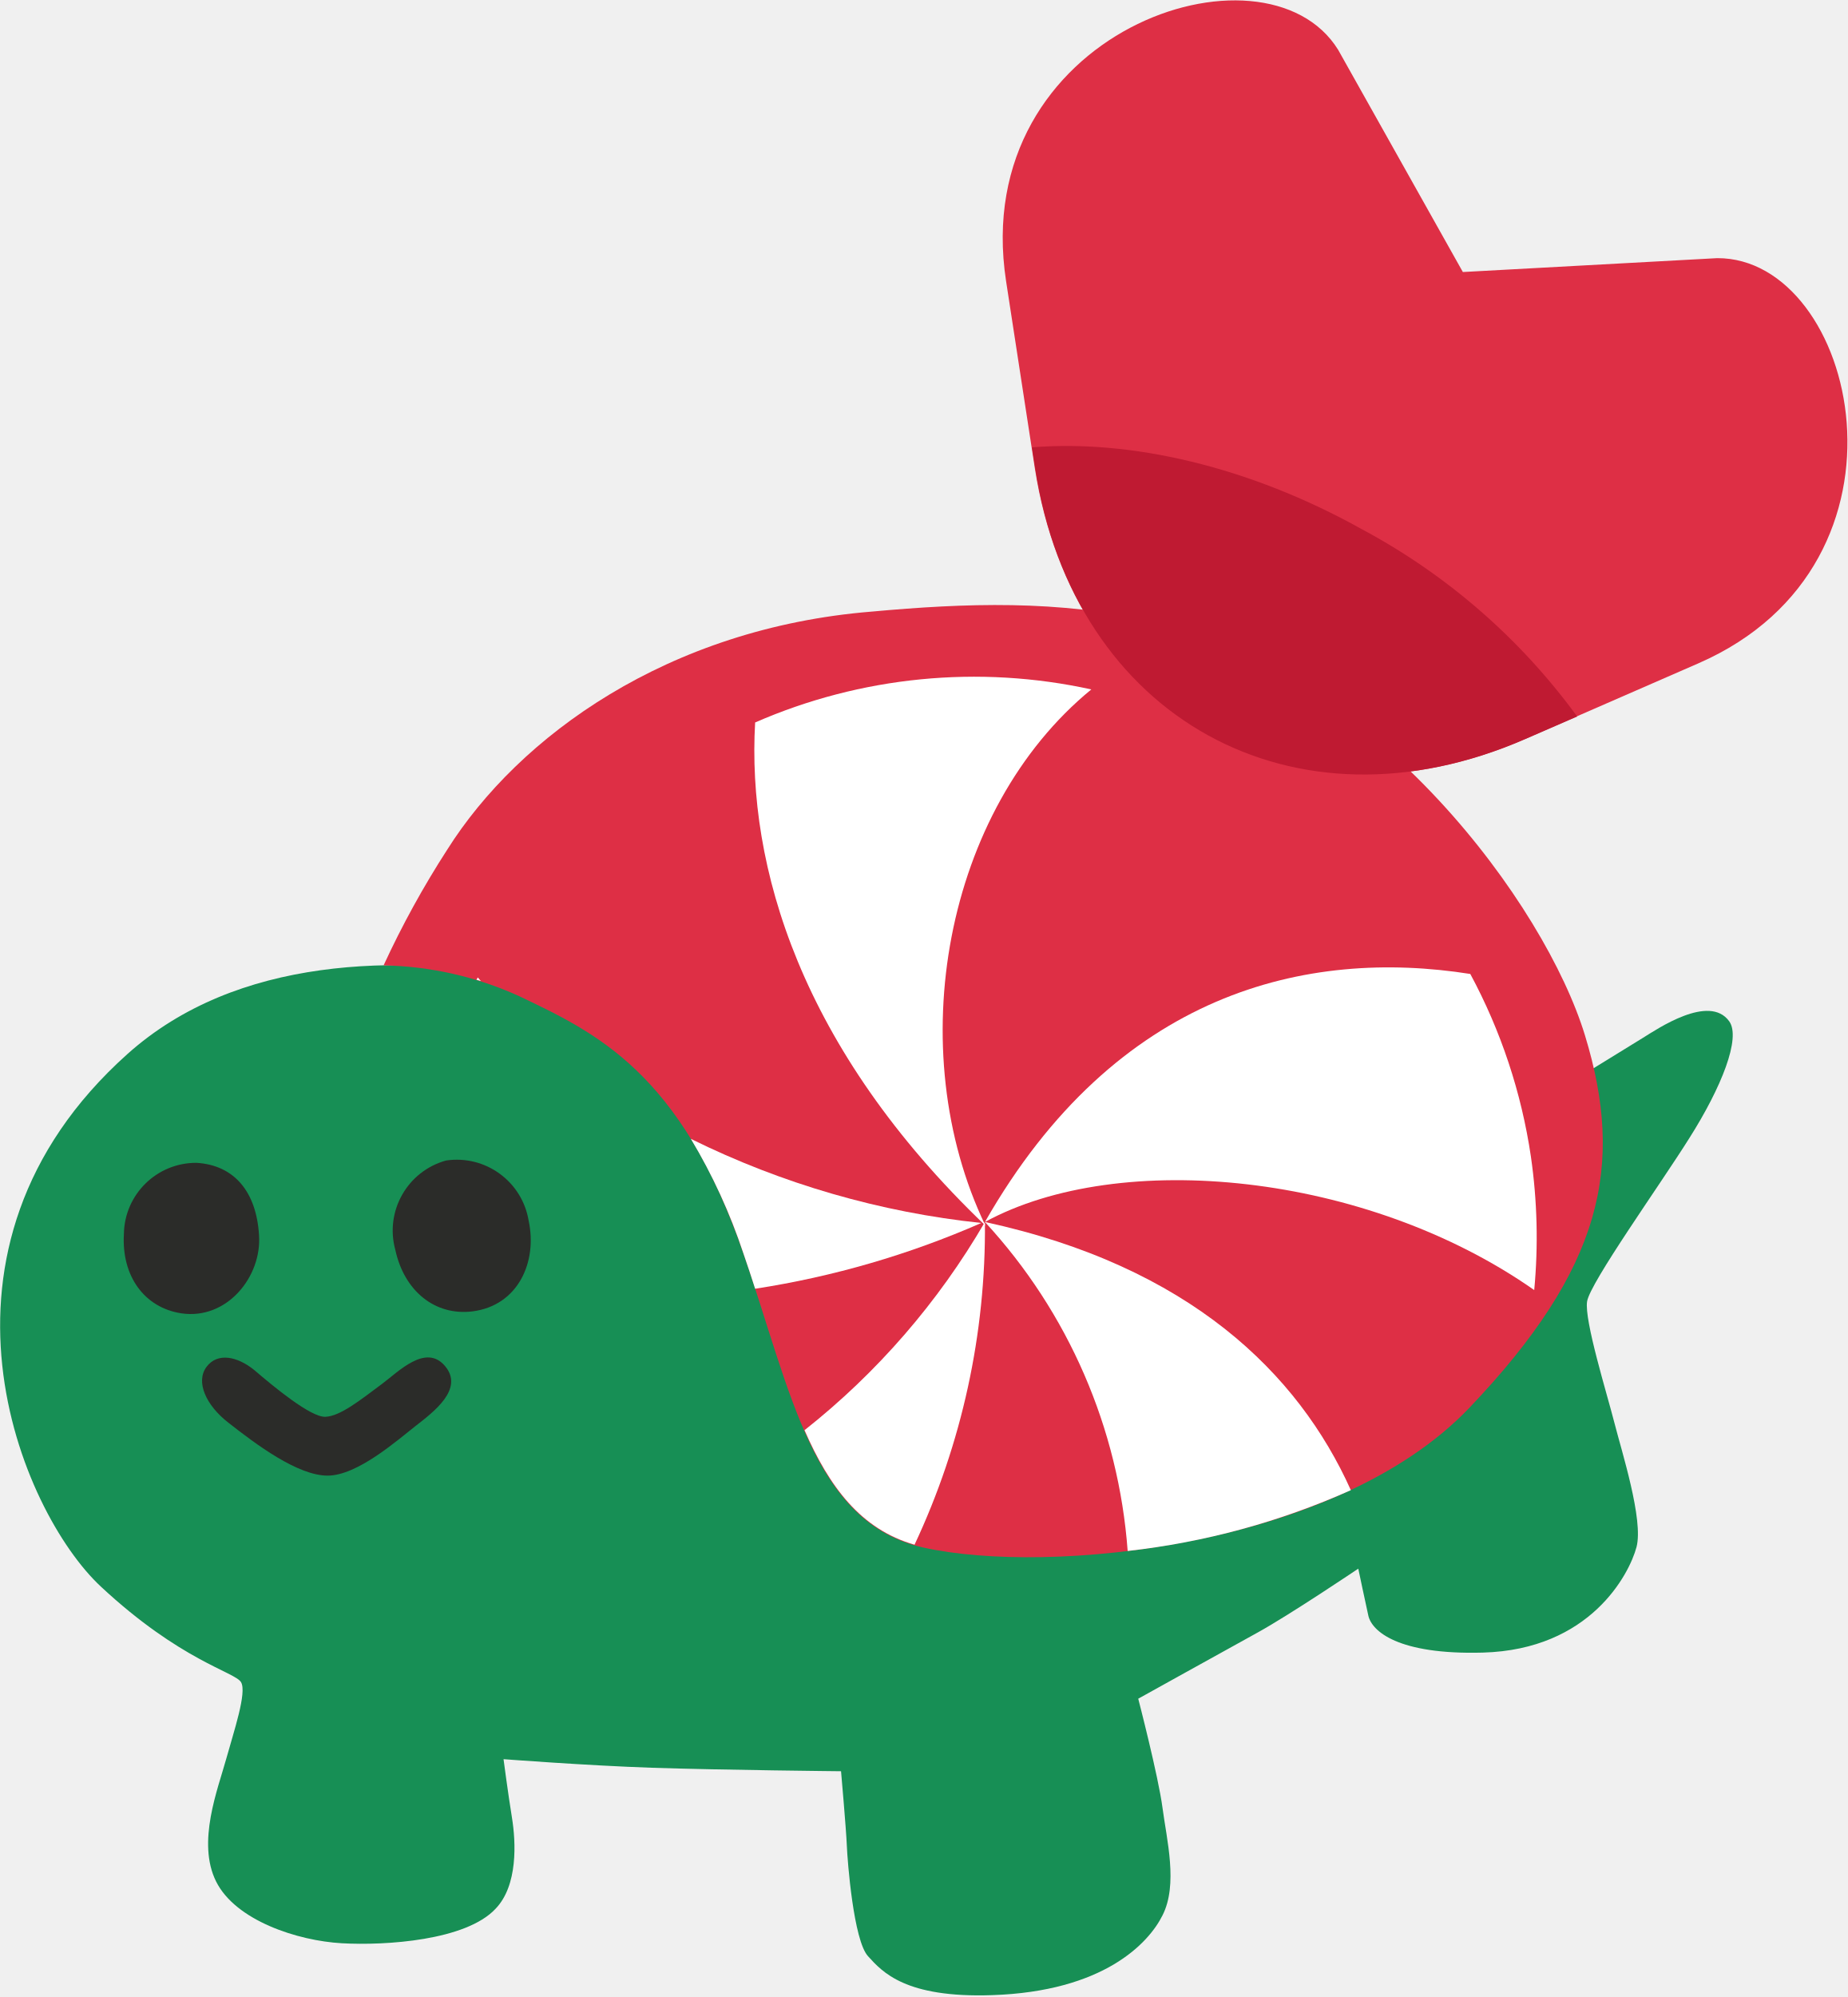
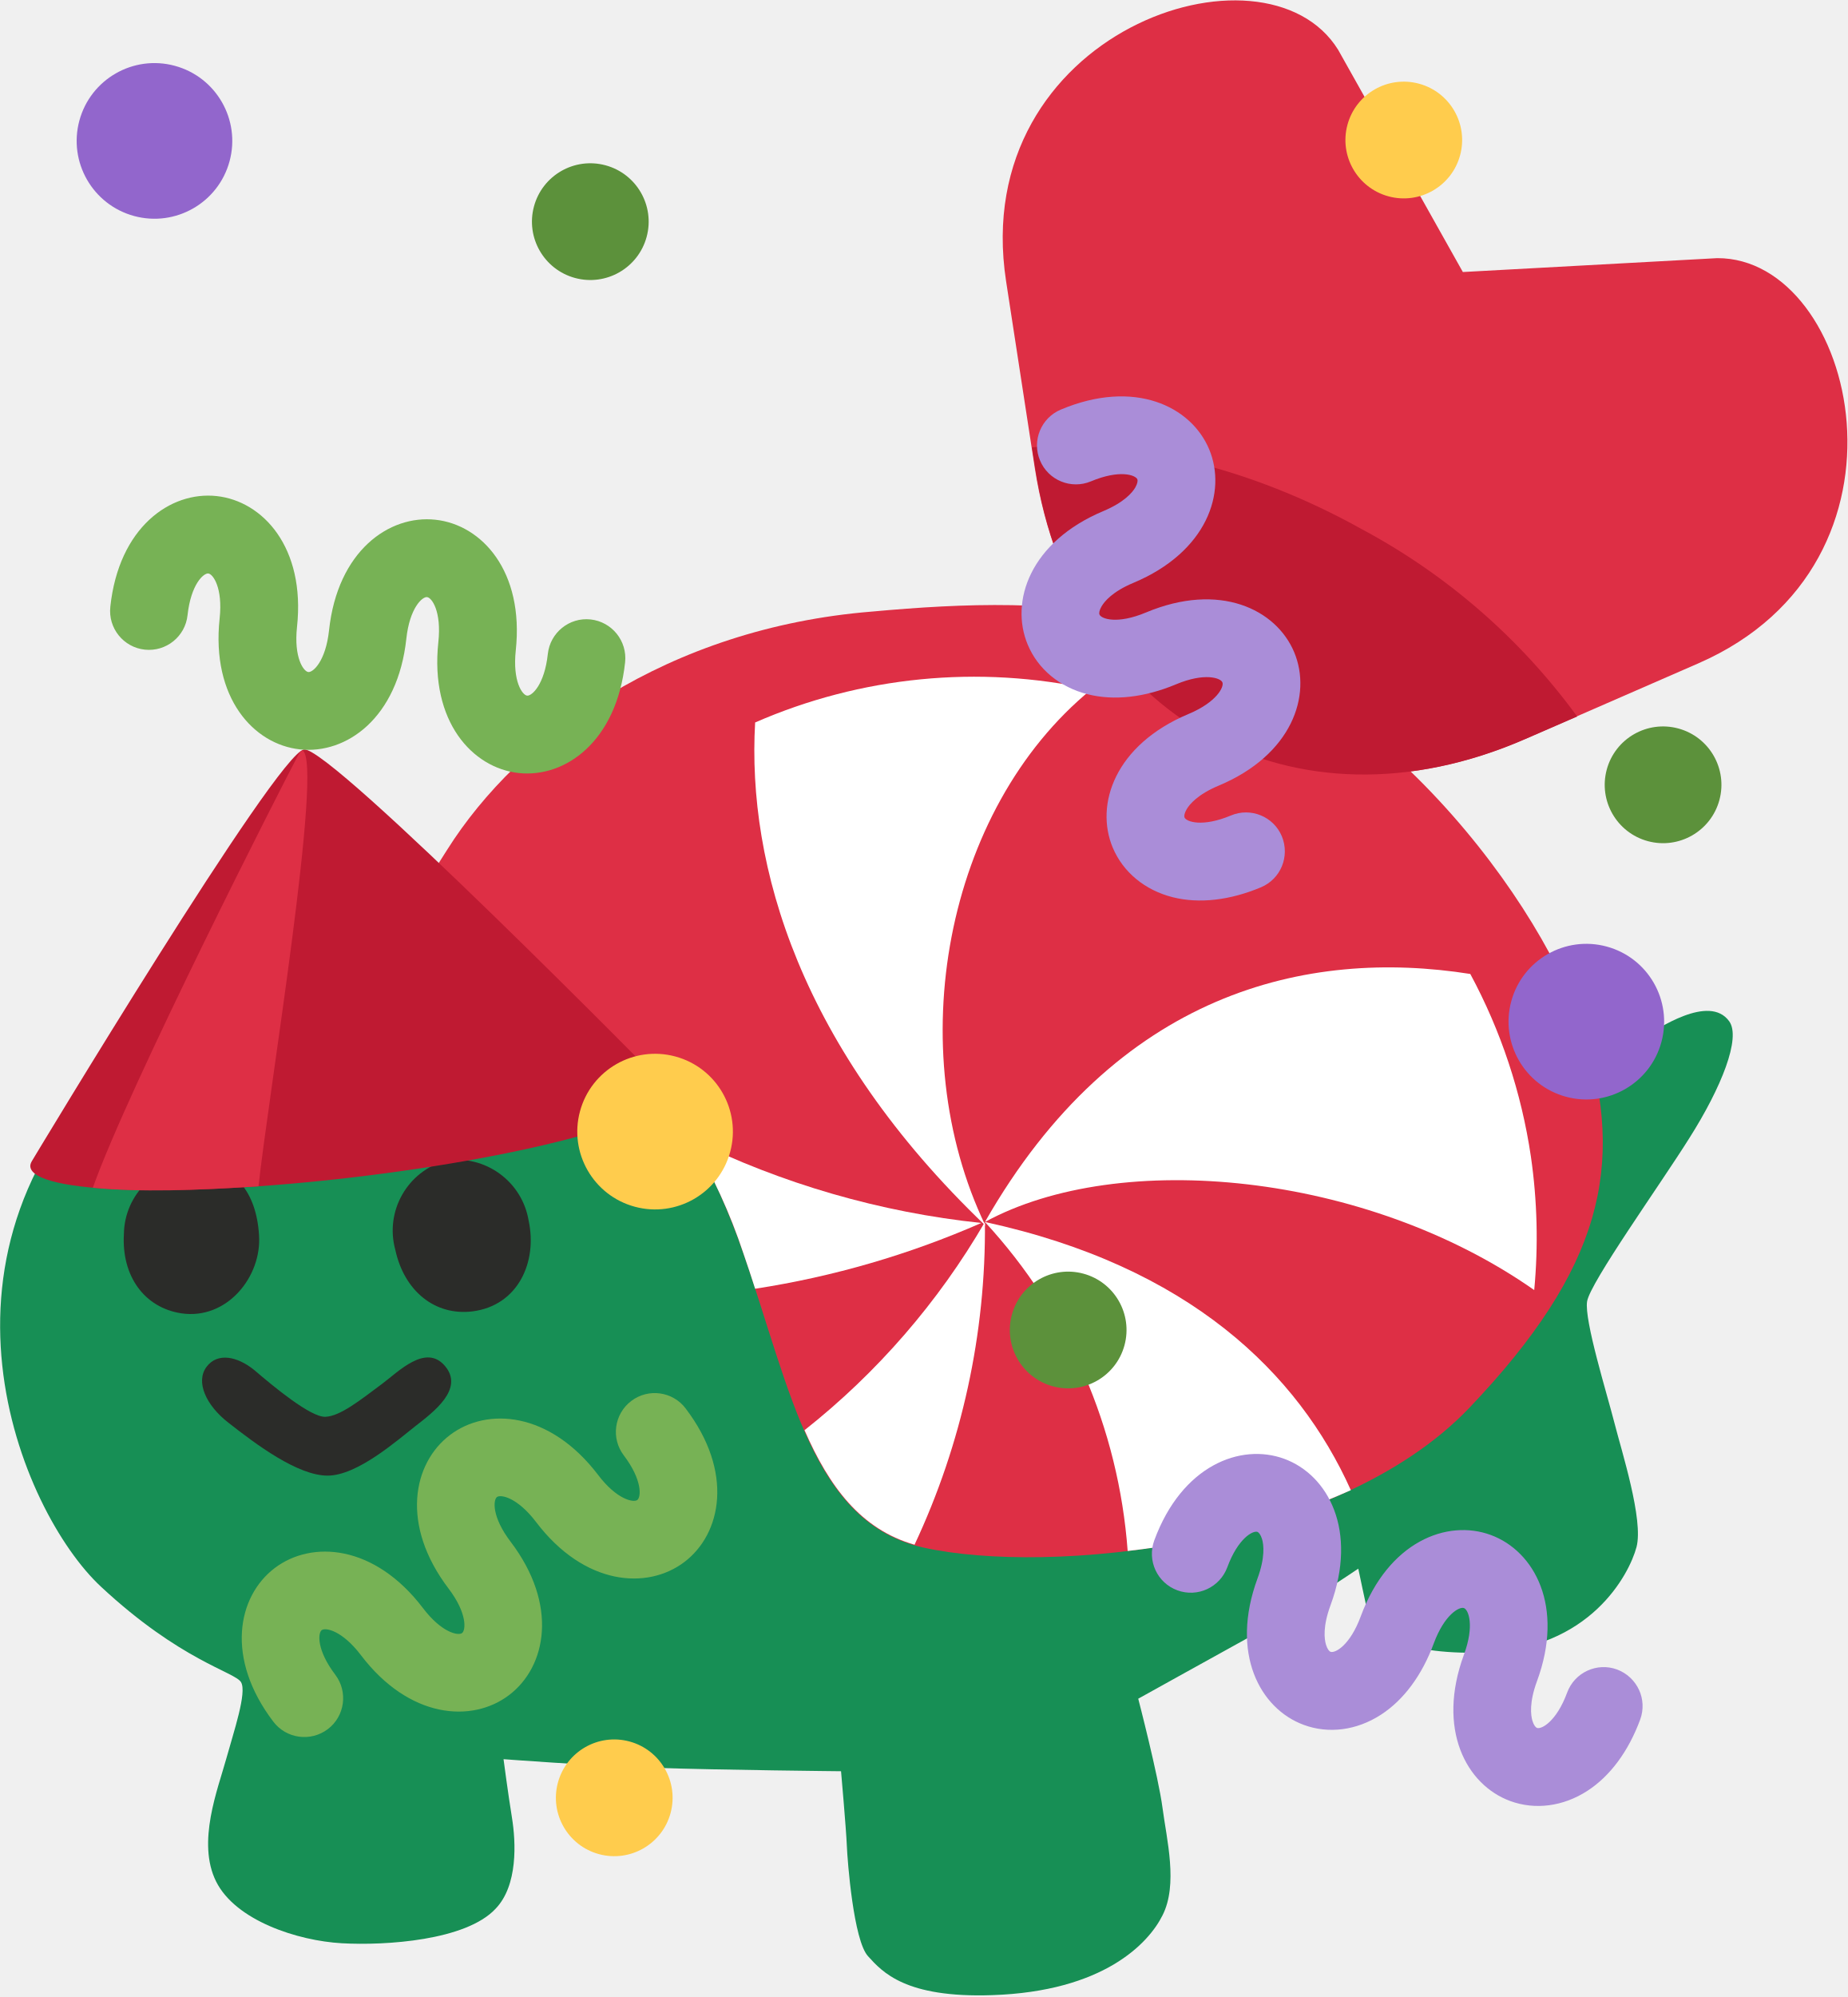
- <svg xmlns="http://www.w3.org/2000/svg" width="39.45mm" height="42.63mm" viewBox="0 0 111.84 120.83">
-   <defs>
-     <style>
+ <svg xmlns="http://www.w3.org/2000/svg" width="39.45mm" height="42.63mm" viewBox="0 0 111.84 120.83" version="1.1" id="svg27858">
+   <defs id="defs27820">
+     <style id="style27818">
      .cls-1 {
        fill: #178f55;
      }

      .cls-2 {
        fill: #de2f45;
      }

      .cls-3 {
        fill: #2b2c29;
      }

      .cls-4 {
        fill: #bf1a32;
      }

      .cls-5 {
        fill: #fff;
      }
    </style>
  </defs>
  <g id="Layer_2" data-name="Layer 2">
    <g id="grid">
      <g id="ml_copy" data-name="ml copy">
        <g id="mints">
-           <g>
-             <path class="cls-1" d="M95.19,65.42l4.27-2.63c.86-.53,4-2.67,5.21-1,.73,1-.46,4-2.42,7.09-1.79,2.85-6,8.73-6.18,9.87s1.21,5.6,1.65,7.33,1.78,5.9,1.34,7.54-2.8,6.2-9.3,6.38c-5.16.14-6.72-1.31-6.93-2.23-.15-.66-.61-2.85-.61-2.85s-4.14,2.79-6.1,3.87-7.22,4-7.22,4,1.22,4.7,1.47,6.61.95,4.63,0,6.5c-.85,1.71-3.59,4.61-10.32,4.83-5.25.18-6.64-1.4-7.51-2.36s-1.24-5.71-1.28-6.7-.35-4.49-.35-4.49-7.13-.07-11.43-.21c-3.9-.13-9-.52-9-.52s.27,2.06.51,3.54.37,4.11-1,5.52c-1.79,1.91-6.63,2.23-9.3,2.08s-6.43-1.37-7.61-3.74.11-5.59.62-7.44c.45-1.63,1.26-4,.89-4.62S10.94,100.51,6.1,96-5.5,75.59,7.72,63.77,46.63,63.19,48,64,95.19,65.42,95.19,65.42Z" />
-             <path class="cls-2" d="M52.77,37c-12.34,1-21.37,7.54-25.7,14.41a56.4,56.4,0,0,0-3.85,7,20.76,20.76,0,0,1,8.2,1.86C36,62.46,41.2,64.82,45,75.84c2.88,8.32,4.19,16.3,10.88,17.8,7.57,1.69,25,0,33.06-8.45s9.42-14.64,7-22.55-12.57-21.76-26-25C64.12,36.26,58.37,36.49,52.77,37Z" />
-             <path class="cls-3" d="M32,73.86c.54,2.5-.64,5.14-3.4,5.49-2.27.28-4.13-1.23-4.67-3.72A4.4,4.4,0,0,1,27,70.22,4.41,4.41,0,0,1,32,73.86Z" />
-             <path class="cls-3" d="M15.68,74.74c.17,2.51-1.94,5.13-4.69,4.73-2.27-.34-3.64-2.28-3.49-4.8a4.37,4.37,0,0,1,4.4-4.31C14.18,70.5,15.52,72.11,15.68,74.74Z" />
-             <path class="cls-3" d="M23.11,83.75c1-.74,2.66-2.48,3.83-1.09s-.7,2.78-1.79,3.63-3.51,3-5.32,3-4.33-1.89-6-3.2c-1.37-1.06-2-2.48-1.33-3.38s1.88-.63,2.89.19c1.17,1,3.42,2.87,4.31,2.83S21.77,84.75,23.11,83.75Z" />
-             <path class="cls-2" d="M102.81,40.13c14-6.11,9.55-24.55,1.14-24.52l-15.4.84L81,3C76.57-4.15,58.59,1.92,60.9,17l1.74,11.32C65,43.46,78.3,50.82,92.31,44.71Z" />
-             <path class="cls-4" d="M62.47,27.06l.2,1.29C65,43.46,78.33,50.82,92.34,44.71l3.13-1.36A38.76,38.76,0,0,0,82.41,32C75.55,28.18,68.39,26.58,62.47,27.06Z" />
-             <g>
-               <path class="cls-5" d="M41.82,68.91A34.54,34.54,0,0,1,45,75.84c.25.71.48,1.43.71,2.14A54.86,54.86,0,0,0,59.4,74,52,52,0,0,1,41.82,68.91Z" />
-               <path class="cls-5" d="M59.65,74.16C54.54,63.51,57.16,49,66.06,41.71a33.12,33.12,0,0,0-20.35,2C45.21,52.37,48.43,63.43,59.65,74.16Z" />
-               <path class="cls-5" d="M28.92,59.14s-.05.1-.08.14l.27.08Z" />
+           <g id="g27852">
+             <path class="cls-1" d="M95.19,65.42l4.27-2.63c.86-.53,4-2.67,5.21-1,.73,1-.46,4-2.42,7.09-1.79,2.85-6,8.73-6.18,9.87s1.21,5.6,1.65,7.33,1.78,5.9,1.34,7.54-2.8,6.2-9.3,6.38c-5.16.14-6.72-1.31-6.93-2.23-.15-.66-.61-2.85-.61-2.85s-4.14,2.79-6.1,3.87-7.22,4-7.22,4,1.22,4.7,1.47,6.61.95,4.63,0,6.5c-.85,1.71-3.59,4.61-10.32,4.83-5.25.18-6.64-1.4-7.51-2.36s-1.24-5.71-1.28-6.7-.35-4.49-.35-4.49-7.13-.07-11.43-.21c-3.9-.13-9-.52-9-.52s.27,2.06.51,3.54.37,4.11-1,5.52c-1.79,1.91-6.63,2.23-9.3,2.08s-6.43-1.37-7.61-3.74.11-5.59.62-7.44c.45-1.63,1.26-4,.89-4.62S10.94,100.51,6.1,96-5.5,75.59,7.72,63.77,46.63,63.19,48,64,95.19,65.42,95.19,65.42Z" id="path27822" />
+             <path class="cls-2" d="M52.77,37c-12.34,1-21.37,7.54-25.7,14.41a56.4,56.4,0,0,0-3.85,7,20.76,20.76,0,0,1,8.2,1.86C36,62.46,41.2,64.82,45,75.84c2.88,8.32,4.19,16.3,10.88,17.8,7.57,1.69,25,0,33.06-8.45s9.42-14.64,7-22.55-12.57-21.76-26-25C64.12,36.26,58.37,36.49,52.77,37Z" id="path27824" />
+             <path class="cls-3" d="M32,73.86c.54,2.5-.64,5.14-3.4,5.49-2.27.28-4.13-1.23-4.67-3.72A4.4,4.4,0,0,1,27,70.22,4.41,4.41,0,0,1,32,73.86Z" id="path27826" />
+             <path class="cls-3" d="M15.68,74.74c.17,2.51-1.94,5.13-4.69,4.73-2.27-.34-3.64-2.28-3.49-4.8a4.37,4.37,0,0,1,4.4-4.31C14.18,70.5,15.52,72.11,15.68,74.74Z" id="path27828" />
+             <path class="cls-3" d="M23.11,83.75c1-.74,2.66-2.48,3.83-1.09s-.7,2.78-1.79,3.63-3.51,3-5.32,3-4.33-1.89-6-3.2c-1.37-1.06-2-2.48-1.33-3.38s1.88-.63,2.89.19c1.17,1,3.42,2.87,4.31,2.83S21.77,84.75,23.11,83.75Z" id="path27830" />
+             <path class="cls-2" d="M102.81,40.13c14-6.11,9.55-24.55,1.14-24.52l-15.4.84L81,3C76.57-4.15,58.59,1.92,60.9,17l1.74,11.32C65,43.46,78.3,50.82,92.31,44.71Z" id="path27832" />
+             <path class="cls-4" d="M62.47,27.06l.2,1.29C65,43.46,78.33,50.82,92.34,44.71l3.13-1.36A38.76,38.76,0,0,0,82.41,32C75.55,28.18,68.39,26.58,62.47,27.06Z" id="path27834" />
+             <g id="g27842">
+               <path class="cls-5" d="M41.82,68.91A34.54,34.54,0,0,1,45,75.84c.25.71.48,1.43.71,2.14A54.86,54.86,0,0,0,59.4,74,52,52,0,0,1,41.82,68.91Z" id="path27836" />
+               <path class="cls-5" d="M59.65,74.16C54.54,63.51,57.16,49,66.06,41.71a33.12,33.12,0,0,0-20.35,2C45.21,52.37,48.43,63.43,59.65,74.16Z" id="path27838" />
+               <path class="cls-5" d="M28.92,59.14s-.05.1-.08.14l.27.08Z" id="path27840" />
            </g>
-             <g>
-               <path class="cls-5" d="M48.7,86.54c1.49,3.41,3.4,6,6.66,6.93a45,45,0,0,0,4.26-19.53A44.67,44.67,0,0,1,48.7,86.54Z" />
-               <path class="cls-5" d="M68.26,93.85a45.51,45.51,0,0,0,13.51-3.68c-3.19-7.1-9.8-13.55-22.15-16.23A32.92,32.92,0,0,1,68.26,93.85Z" />
-               <path class="cls-5" d="M59.62,73.94c8.17-4.45,23.09-3,33.25,4.12a34.13,34.13,0,0,0-.2-8.07A33.66,33.66,0,0,0,89,58.93C79.13,57.37,67.58,60,59.62,73.94Z" />
+             <g id="g27850">
+               <path class="cls-5" d="M48.7,86.54c1.49,3.41,3.4,6,6.66,6.93a45,45,0,0,0,4.26-19.53A44.67,44.67,0,0,1,48.7,86.54Z" id="path27844" />
+               <path class="cls-5" d="M68.26,93.85a45.51,45.51,0,0,0,13.51-3.68c-3.19-7.1-9.8-13.55-22.15-16.23A32.92,32.92,0,0,1,68.26,93.85Z" id="path27846" />
+               <path class="cls-5" d="M59.62,73.94c8.17-4.45,23.09-3,33.25,4.12a34.13,34.13,0,0,0-.2-8.07A33.66,33.66,0,0,0,89,58.93C79.13,57.37,67.58,60,59.62,73.94Z" id="path27848" />
            </g>
          </g>
        </g>
      </g>
    </g>
  </g>
+   <g id="g8739" transform="matrix(1.240557,-0.2968607,0.2968607,1.240557,-34.55211,26.81174)">
+     <path fill="#dd2e44" d="m 50.008,43.573 c 0.011,-0.09 -0.023,-0.185 -0.081,-0.281 0,0 -11.66,-19.349 -12.932,-19.5 -1.272,-0.149 -17.096,15.976 -17.096,15.976 -0.079,0.08 -0.134,0.163 -0.144,0.255 -0.149,1.263 6.504,3.08 14.857,4.061 8.355,0.981 15.247,0.753 15.396,-0.51 z" id="path5268" style="fill:#bf1a32;fill-opacity:1;stroke-width:1.394" />
+     <path fill="#ea596e" d="m 36.91,23.816 c -0.045,0.012 -0.1,0.037 -0.163,0.075 -1.276,1.439 -11.566,13.519 -14.339,17.79 2.169,0.745 4.658,1.247 7.662,1.764 1.415,-3.989 7.721,-18.905 6.84,-19.629 z" id="path5270" style="fill:#de2f45;fill-opacity:1;stroke-width:1.394" />
+   </g>
+   <g id="g9662" transform="matrix(-0.2609859,0.9653328,-0.9653328,-0.2609859,111.1306,7.325781)">
+     <path fill="#77b255" d="m 93.375,46.88 c 2.946,-3.824 6.752,-4.076 8.987,-2.348 2.233,1.725 2.96,5.472 0.013,9.291 -1.151,1.49 -1.071,2.51 -0.848,2.687 0.231,0.177 1.241,-0.007 2.389,-1.495 2.945,-3.821 6.753,-4.07 8.988,-2.343 2.239,1.724 2.958,5.47 0.01,9.291 -1.148,1.49 -1.068,2.514 -0.84,2.687 0.225,0.173 1.236,-0.007 2.386,-1.495 0.792,-1.026 2.272,-1.222 3.299,-0.428 1.028,0.799 1.219,2.274 0.424,3.305 -2.945,3.818 -6.75,4.074 -8.992,2.346 -2.233,-1.725 -2.955,-5.47 -0.009,-9.294 1.152,-1.49 1.071,-2.51 0.842,-2.683 -0.225,-0.176 -1.236,0.003 -2.383,1.49 -2.949,3.824 -6.752,4.076 -8.992,2.346 -2.234,-1.722 -2.955,-5.467 -0.008,-9.292 1.149,-1.485 1.064,-2.511 0.842,-2.683 -0.23,-0.175 -1.238,0.005 -2.389,1.491 -0.793,1.033 -2.27,1.221 -3.299,0.428 -1.028,-0.794 -1.219,-2.274 -0.421,-3.302 z" id="path9165" style="stroke-width:2.355" />
+     <circle fill="#5c913b" cx="25.543" cy="71.2" r="3.532" id="circle9167" style="stroke-width:2.355" />
+     <circle fill="#9266cc" cx="56.545" cy="0.361" r="4.709" id="circle9169" style="stroke-width:2.355" />
+     <circle fill="#9266cc" cx="27.712" cy="97.943" r="4.709" id="circle9171" style="stroke-width:2.355" />
+     <circle fill="#5c913b" cx="41.496" cy="-0.382" r="3.532" id="circle9173" style="stroke-width:2.355" />
+     <circle fill="#5c913b" cx="82.745" cy="25.77" r="3.532" id="circle9175" style="stroke-width:2.355" />
+     <circle fill="#ffcc4d" cx="77.681" cy="53.042" r="4.709" id="circle9177" style="stroke-width:2.355" />
+     <circle fill="#ffcc4d" cx="7.923" cy="24.954" r="3.532" id="circle9179" style="stroke-width:2.355" />
+     <circle fill="#ffcc4d" cx="117.247" cy="44.906" r="3.532" id="circle9181" style="stroke-width:2.355" />
+     <path fill="#77b255" d="m 55.625,93.165 c -4.767,0.758 -7.707,-1.673 -8.146,-4.463 -0.439,-2.788 1.606,-6.011 6.37,-6.764 1.86,-0.293 2.502,-1.089 2.462,-1.372 -0.047,-0.288 -0.908,-0.847 -2.763,-0.554 -4.765,0.756 -7.704,-1.677 -8.143,-4.468 -0.444,-2.791 1.605,-6.008 6.372,-6.762 1.858,-0.295 2.502,-1.094 2.455,-1.377 -0.045,-0.28 -0.903,-0.844 -2.761,-0.551 -1.28,0.202 -2.491,-0.671 -2.693,-1.954 -0.199,-1.287 0.676,-2.49 1.961,-2.694 4.762,-0.754 7.705,1.673 8.148,4.468 0.439,2.788 -1.607,6.006 -6.375,6.764 -1.86,0.293 -2.502,1.089 -2.455,1.372 0.043,0.282 0.901,0.846 2.756,0.553 4.769,-0.755 7.707,1.673 8.148,4.468 0.442,2.786 -1.605,6.004 -6.374,6.761 -1.855,0.291 -2.498,1.095 -2.455,1.372 0.047,0.285 0.903,0.846 2.761,0.556 1.286,-0.206 2.489,0.671 2.693,1.954 0.202,1.283 -0.676,2.49 -1.96,2.69 z" id="path9584" style="stroke-width:2.355" />
+     <path fill="#aa8dd8" d="m 94.748,-13.271 c 0.462,-0.385 1.07,-0.594 1.719,-0.538 2.045,0.184 3.779,0.863 5.003,1.964 1.296,1.165 1.951,2.75 1.809,4.352 -0.252,2.809 -3.018,5.437 -7.827,5.008 -1.871,-0.166 -2.691,0.45 -2.714,0.735 -0.028,0.285 0.671,1.038 2.542,1.206 2.045,0.184 3.779,0.863 5.003,1.964 1.296,1.165 1.956,2.75 1.809,4.352 -0.252,2.812 -3.018,5.437 -7.823,5.01 -1.363,-0.121 -2.076,0.173 -2.377,0.359 -0.24,0.153 -0.334,0.298 -0.342,0.378 -0.023,0.283 0.667,1.036 2.542,1.204 1.295,0.117 2.253,1.261 2.136,2.556 -0.115,1.295 -1.256,2.251 -2.556,2.136 -4.805,-0.427 -7.066,-3.501 -6.814,-6.315 0.252,-2.812 3.018,-5.437 7.827,-5.008 1.363,0.123 2.072,-0.172 2.372,-0.359 0.242,-0.151 0.336,-0.296 0.342,-0.376 0.028,-0.285 -0.667,-1.038 -2.542,-1.206 C 90.053,3.72 87.792,0.648 88.044,-2.166 c 0.252,-2.812 3.018,-5.439 7.823,-5.005 1.363,0.121 2.076,-0.175 2.377,-0.362 0.24,-0.15 0.334,-0.296 0.342,-0.376 0.023,-0.285 -0.671,-1.038 -2.542,-1.206 -1.295,-0.115 -2.253,-1.261 -2.136,-2.556 0.063,-0.651 0.38,-1.213 0.842,-1.6 z" id="path9586" style="stroke-width:2.355" />
+     <path fill="#aa8dd8" d="m 52.271,20.605 c 0.597,0.075 1.164,0.378 1.565,0.891 1.26,1.622 1.945,3.353 1.974,4.999 0.03,1.742 -0.682,3.302 -1.951,4.29 -2.227,1.731 -6.035,1.498 -9,-2.314 -1.154,-1.482 -2.163,-1.662 -2.388,-1.484 -0.228,0.174 -0.302,1.199 0.851,2.682 1.26,1.622 1.945,3.353 1.974,4.999 0.03,1.742 -0.679,3.306 -1.951,4.29 -2.229,1.732 -6.035,1.498 -8.998,-2.309 -0.841,-1.08 -1.542,-1.402 -1.883,-1.494 -0.275,-0.071 -0.446,-0.041 -0.51,0.008 -0.223,0.176 -0.303,1.194 0.852,2.68 0.797,1.028 0.614,2.508 -0.414,3.305 -1.026,0.799 -2.503,0.615 -3.305,-0.414 -2.963,-3.807 -2.255,-7.557 -0.024,-9.291 2.229,-1.732 6.035,-1.498 9,2.314 0.839,1.082 1.538,1.398 1.88,1.491 0.275,0.075 0.446,0.044 0.508,-0.006 0.228,-0.174 0.305,-1.195 -0.851,-2.682 -2.961,-3.808 -2.255,-7.557 -0.024,-9.291 2.229,-1.732 6.037,-1.5 8.995,2.312 0.841,1.08 1.543,1.4 1.885,1.492 0.274,0.073 0.444,0.042 0.508,-0.006 0.224,-0.178 0.302,-1.199 -0.85,-2.682 -0.799,-1.026 -0.614,-2.508 0.414,-3.305 0.52,-0.398 1.147,-0.548 1.745,-0.475 z" id="path12881" style="stroke-width:2.355" />
+   </g>
</svg>
